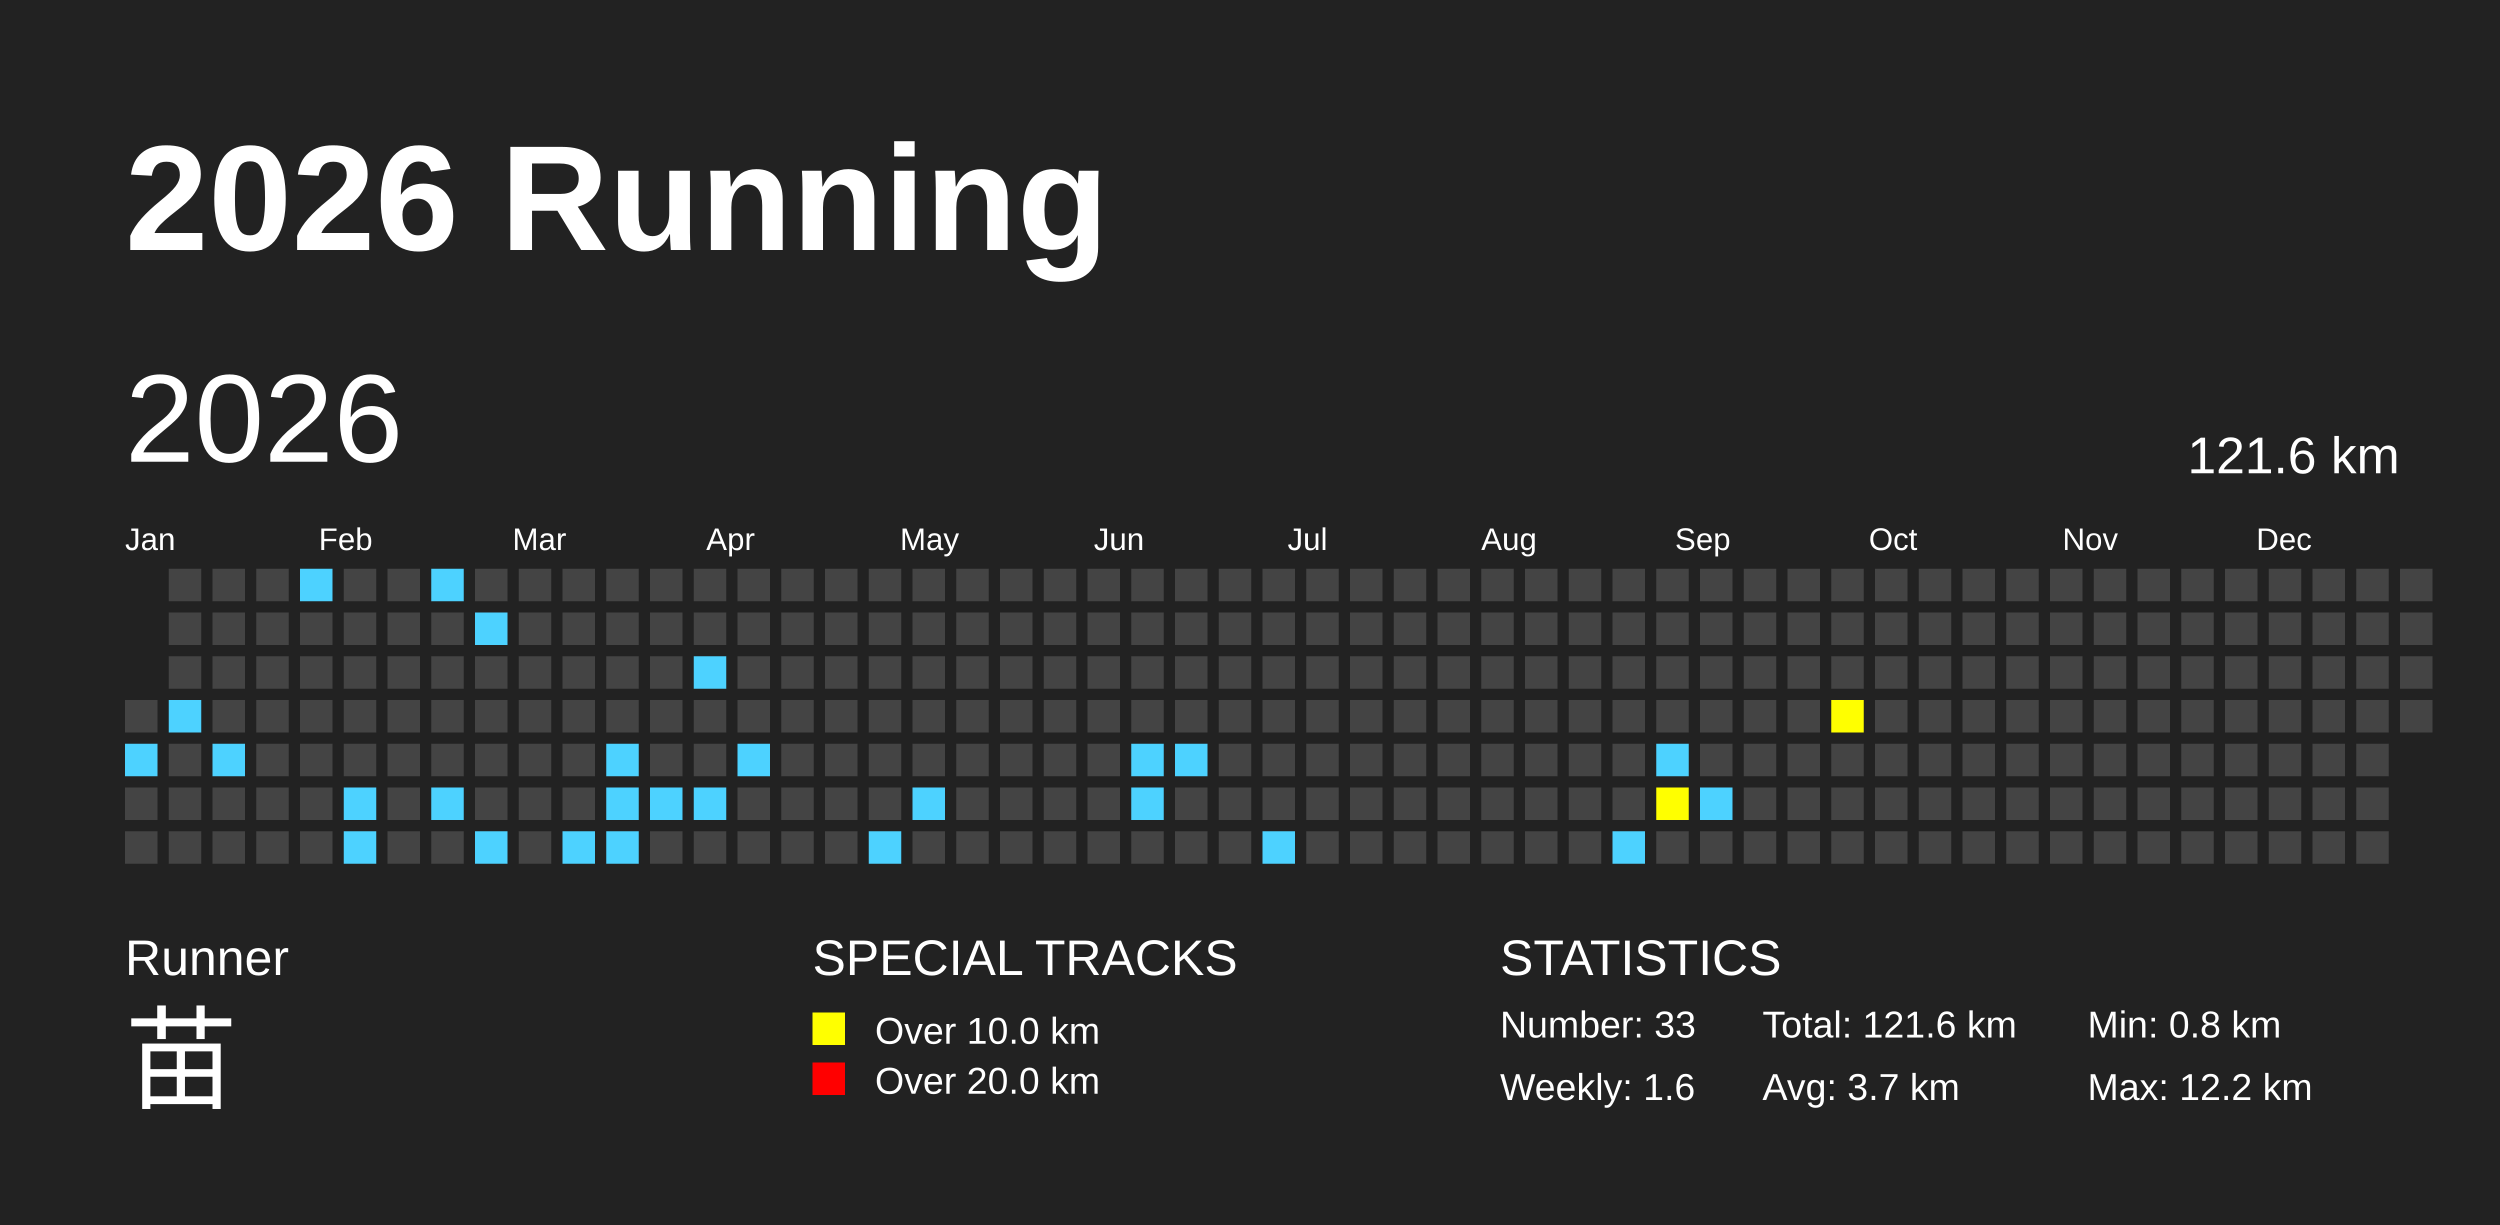
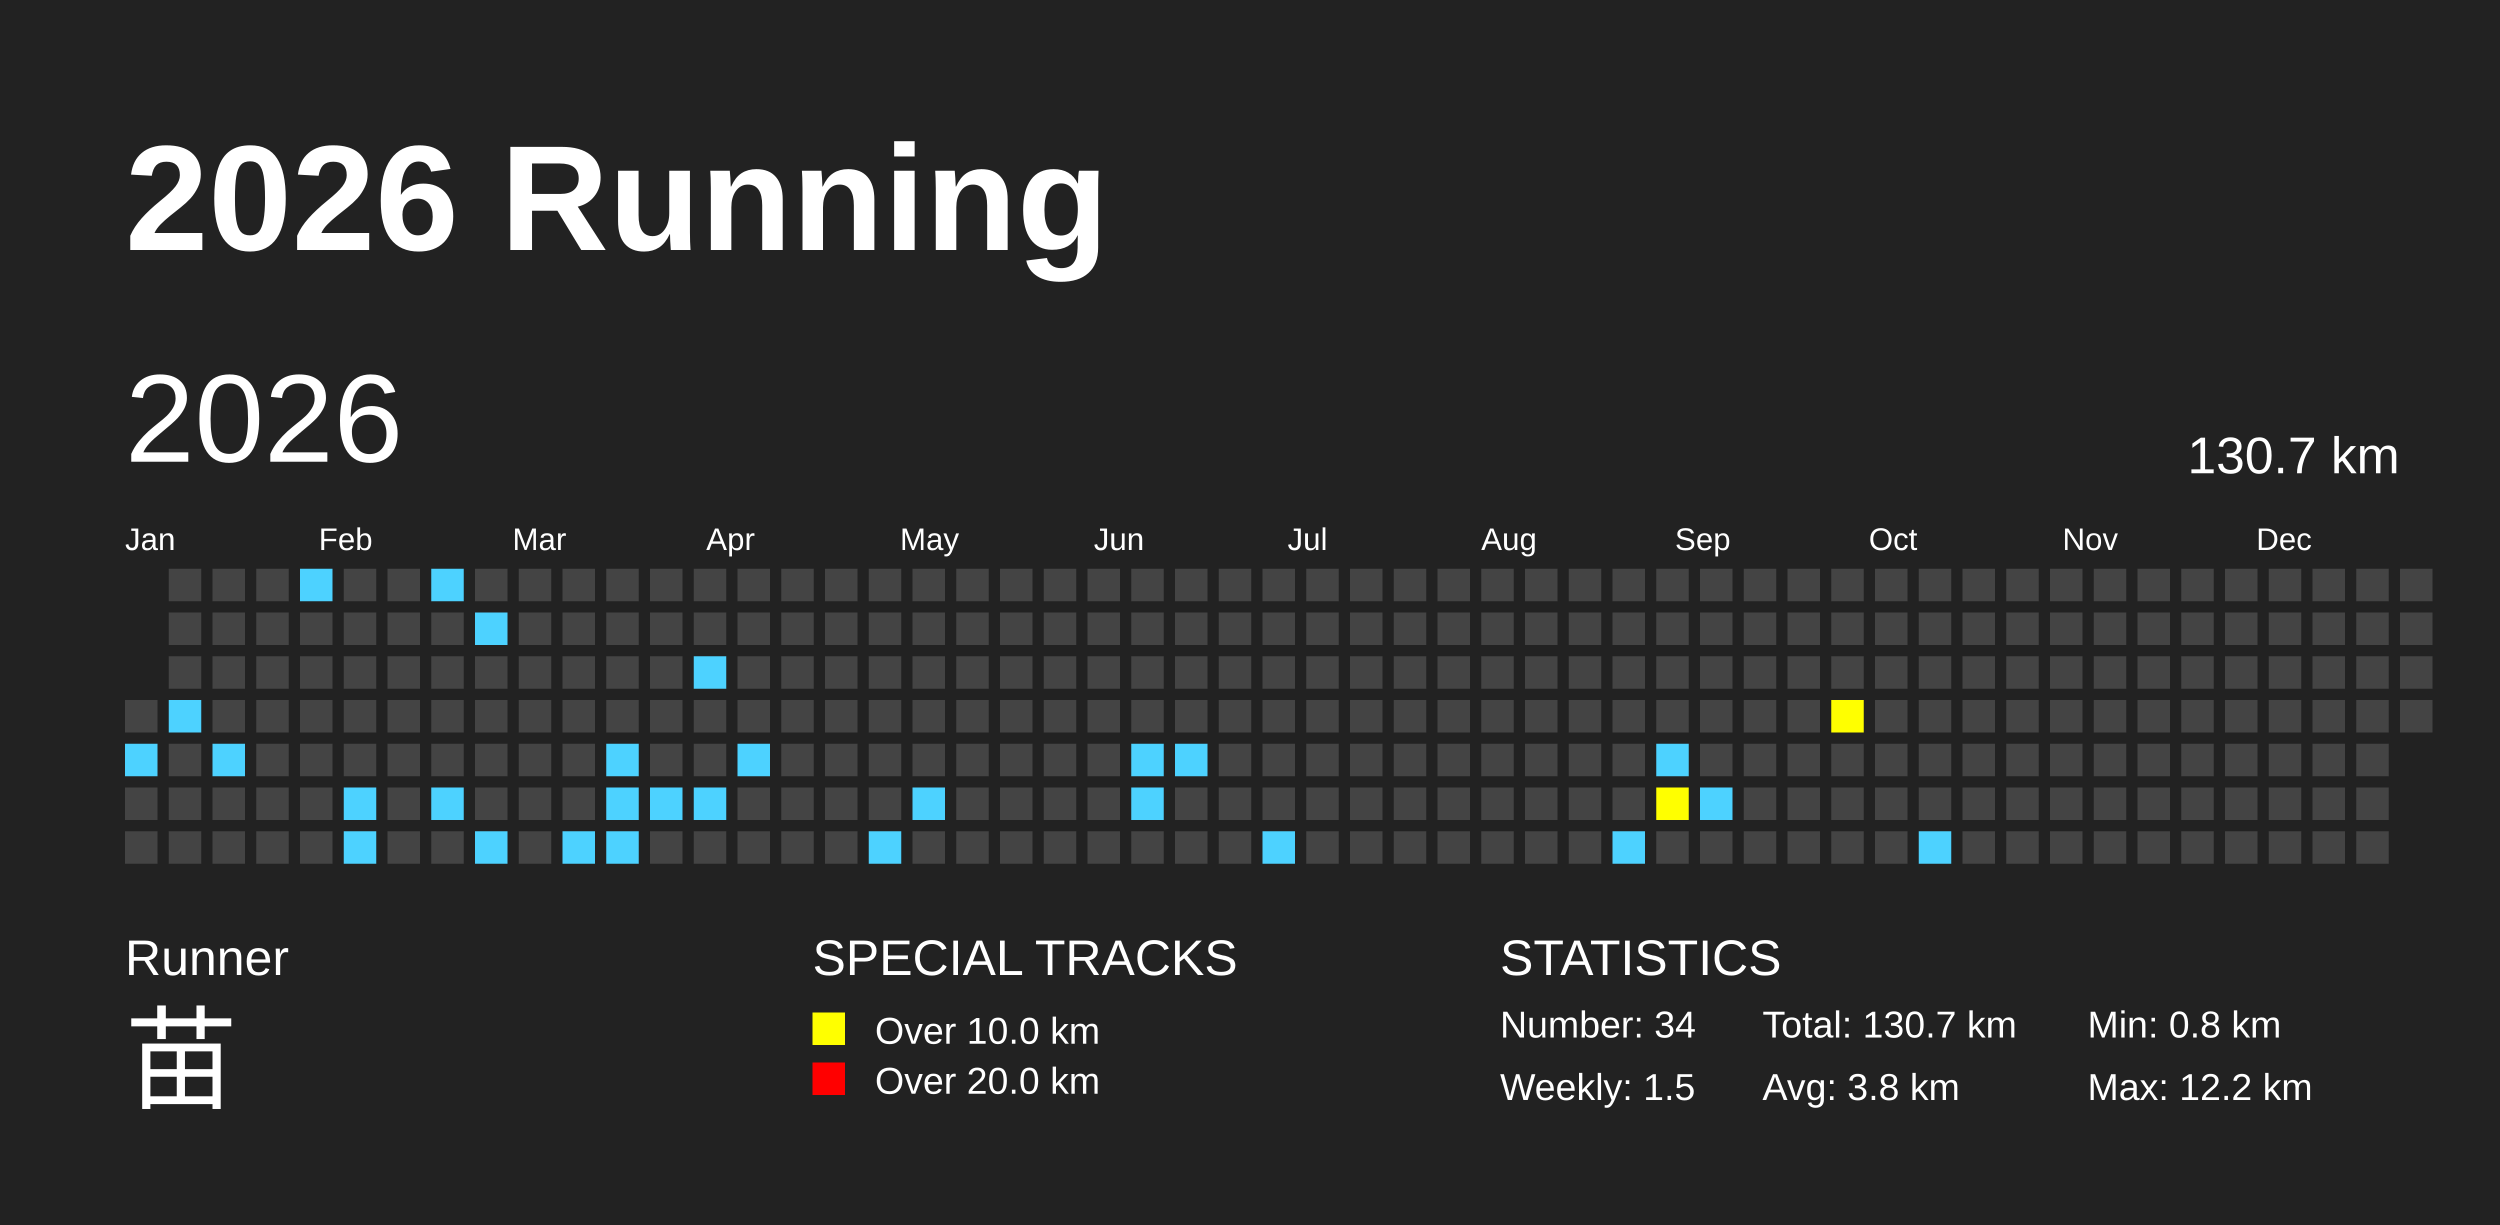
<svg xmlns="http://www.w3.org/2000/svg" baseProfile="full" height="98mm" version="1.1" viewBox="0,0,200,98" width="200mm">
  <defs />
  <rect fill="#222222" height="98" width="200" x="0" y="0" />
  <text fill="#FFFFFF" style="font-size:12px; font-family:Arial; font-weight:bold;" x="10" y="20">2026 Running</text>
  <text fill="#FFFFFF" style="font-size:4px; font-family:Arial" x="10" y="78">Runner</text>
  <text fill="#FFFFFF" style="font-size:9px; font-family:Arial" x="10" y="88">苗</text>
  <text fill="#FFFFFF" style="font-size:4px; font-family:Arial" x="65" y="78">SPECIAL TRACKS</text>
  <rect fill="yellow" height="2.6" width="2.6" x="65" y="81" />
  <text fill="#FFFFFF" style="font-size:3px; font-family:Arial" x="70" y="83.5">Over 10.0 km</text>
  <rect fill="red" height="2.6" width="2.6" x="65" y="85" />
  <text fill="#FFFFFF" style="font-size:3px; font-family:Arial" x="70" y="87.5">Over 20.0 km</text>
  <text fill="#FFFFFF" style="font-size:4px; font-family:Arial" x="120" y="78">STATISTICS</text>
-   <text fill="#FFFFFF" style="font-size:3px; font-family:Arial" x="120" y="83">Number: 33</text>
-   <text fill="#FFFFFF" style="font-size:3px; font-family:Arial" x="120" y="88">Weekly: 1.6</text>
-   <text fill="#FFFFFF" style="font-size:3px; font-family:Arial" x="141" y="83">Total: 121.6 km</text>
-   <text fill="#FFFFFF" style="font-size:3px; font-family:Arial" x="141" y="88">Avg: 3.7 km</text>
+   <text fill="#FFFFFF" style="font-size:3px; font-family:Arial" x="120" y="83">Number: 34</text>
+   <text fill="#FFFFFF" style="font-size:3px; font-family:Arial" x="120" y="88">Weekly: 1.5</text>
+   <text fill="#FFFFFF" style="font-size:3px; font-family:Arial" x="141" y="83">Total: 130.7 km</text>
+   <text fill="#FFFFFF" style="font-size:3px; font-family:Arial" x="141" y="88">Avg: 3.8 km</text>
  <text fill="#FFFFFF" style="font-size:3px; font-family:Arial" x="167" y="83">Min: 0.8 km</text>
  <text fill="#FFFFFF" style="font-size:3px; font-family:Arial" x="167" y="88">Max: 12.2 km</text>
  <text dominant-baseline="hanging" fill="#FFFFFF" style="font-size:10.0px; font-family:Arial;" x="10" y="30">2026</text>
-   <text dominant-baseline="hanging" fill="#FFFFFF" style="font-size:4.125px; font-family:Arial;" x="175" y="35">121.6 km</text>
+   <text dominant-baseline="hanging" fill="#FFFFFF" style="font-size:4.125px; font-family:Arial;" x="175" y="35">130.7 km</text>
  <text fill="#FFFFFF" style="font-size:2.5px; font-family:Arial" x="10.0" y="44">Jan</text>
  <text fill="#FFFFFF" style="font-size:2.5px; font-family:Arial" x="25.5" y="44">Feb</text>
  <text fill="#FFFFFF" style="font-size:2.5px; font-family:Arial" x="41.0" y="44">Mar</text>
  <text fill="#FFFFFF" style="font-size:2.5px; font-family:Arial" x="56.5" y="44">Apr</text>
  <text fill="#FFFFFF" style="font-size:2.5px; font-family:Arial" x="72.0" y="44">May</text>
  <text fill="#FFFFFF" style="font-size:2.5px; font-family:Arial" x="87.5" y="44">Jun</text>
  <text fill="#FFFFFF" style="font-size:2.5px; font-family:Arial" x="103.0" y="44">Jul</text>
  <text fill="#FFFFFF" style="font-size:2.5px; font-family:Arial" x="118.5" y="44">Aug</text>
  <text fill="#FFFFFF" style="font-size:2.5px; font-family:Arial" x="134.0" y="44">Sep</text>
  <text fill="#FFFFFF" style="font-size:2.5px; font-family:Arial" x="149.5" y="44">Oct</text>
  <text fill="#FFFFFF" style="font-size:2.5px; font-family:Arial" x="165.0" y="44">Nov</text>
  <text fill="#FFFFFF" style="font-size:2.5px; font-family:Arial" x="180.5" y="44">Dec</text>
  <rect fill="#444444" height="2.6" width="2.6" x="10.0" y="56.0" />
  <rect fill="#4DD2FF" height="2.6" width="2.6" x="10.0" y="59.5" />
  <rect fill="#444444" height="2.6" width="2.6" x="10.0" y="63.0" />
  <rect fill="#444444" height="2.6" width="2.6" x="10.0" y="66.5" />
  <rect fill="#444444" height="2.6" width="2.6" x="13.5" y="45.5" />
  <rect fill="#444444" height="2.6" width="2.6" x="13.5" y="49.0" />
  <rect fill="#444444" height="2.6" width="2.6" x="13.5" y="52.5" />
  <rect fill="#4DD2FF" height="2.6" width="2.6" x="13.5" y="56.0" />
  <rect fill="#444444" height="2.6" width="2.6" x="13.5" y="59.5" />
  <rect fill="#444444" height="2.6" width="2.6" x="13.5" y="63.0" />
  <rect fill="#444444" height="2.6" width="2.6" x="13.5" y="66.5" />
  <rect fill="#444444" height="2.6" width="2.6" x="17.0" y="45.5" />
  <rect fill="#444444" height="2.6" width="2.6" x="17.0" y="49.0" />
  <rect fill="#444444" height="2.6" width="2.6" x="17.0" y="52.5" />
  <rect fill="#444444" height="2.6" width="2.6" x="17.0" y="56.0" />
  <rect fill="#4DD2FF" height="2.6" width="2.6" x="17.0" y="59.5" />
  <rect fill="#444444" height="2.6" width="2.6" x="17.0" y="63.0" />
  <rect fill="#444444" height="2.6" width="2.6" x="17.0" y="66.5" />
  <rect fill="#444444" height="2.6" width="2.6" x="20.5" y="45.5" />
  <rect fill="#444444" height="2.6" width="2.6" x="20.5" y="49.0" />
  <rect fill="#444444" height="2.6" width="2.6" x="20.5" y="52.5" />
  <rect fill="#444444" height="2.6" width="2.6" x="20.5" y="56.0" />
  <rect fill="#444444" height="2.6" width="2.6" x="20.5" y="59.5" />
  <rect fill="#444444" height="2.6" width="2.6" x="20.5" y="63.0" />
  <rect fill="#444444" height="2.6" width="2.6" x="20.5" y="66.5" />
  <rect fill="#4DD2FF" height="2.6" width="2.6" x="24.0" y="45.5" />
  <rect fill="#444444" height="2.6" width="2.6" x="24.0" y="49.0" />
  <rect fill="#444444" height="2.6" width="2.6" x="24.0" y="52.5" />
  <rect fill="#444444" height="2.6" width="2.6" x="24.0" y="56.0" />
  <rect fill="#444444" height="2.6" width="2.6" x="24.0" y="59.5" />
  <rect fill="#444444" height="2.6" width="2.6" x="24.0" y="63.0" />
  <rect fill="#444444" height="2.6" width="2.6" x="24.0" y="66.5" />
  <rect fill="#444444" height="2.6" width="2.6" x="27.5" y="45.5" />
  <rect fill="#444444" height="2.6" width="2.6" x="27.5" y="49.0" />
  <rect fill="#444444" height="2.6" width="2.6" x="27.5" y="52.5" />
  <rect fill="#444444" height="2.6" width="2.6" x="27.5" y="56.0" />
  <rect fill="#444444" height="2.6" width="2.6" x="27.5" y="59.5" />
  <rect fill="#4DD2FF" height="2.6" width="2.6" x="27.5" y="63.0" />
  <rect fill="#4DD2FF" height="2.6" width="2.6" x="27.5" y="66.5" />
  <rect fill="#444444" height="2.6" width="2.6" x="31.0" y="45.5" />
  <rect fill="#444444" height="2.6" width="2.6" x="31.0" y="49.0" />
  <rect fill="#444444" height="2.6" width="2.6" x="31.0" y="52.5" />
  <rect fill="#444444" height="2.6" width="2.6" x="31.0" y="56.0" />
  <rect fill="#444444" height="2.6" width="2.6" x="31.0" y="59.5" />
  <rect fill="#444444" height="2.6" width="2.6" x="31.0" y="63.0" />
  <rect fill="#444444" height="2.6" width="2.6" x="31.0" y="66.5" />
  <rect fill="#4DD2FF" height="2.6" width="2.6" x="34.5" y="45.5" />
  <rect fill="#444444" height="2.6" width="2.6" x="34.5" y="49.0" />
  <rect fill="#444444" height="2.6" width="2.6" x="34.5" y="52.5" />
  <rect fill="#444444" height="2.6" width="2.6" x="34.5" y="56.0" />
  <rect fill="#444444" height="2.6" width="2.6" x="34.5" y="59.5" />
  <rect fill="#4DD2FF" height="2.6" width="2.6" x="34.5" y="63.0" />
  <rect fill="#444444" height="2.6" width="2.6" x="34.5" y="66.5" />
  <rect fill="#444444" height="2.6" width="2.6" x="38.0" y="45.5" />
  <rect fill="#4DD2FF" height="2.6" width="2.6" x="38.0" y="49.0" />
  <rect fill="#444444" height="2.6" width="2.6" x="38.0" y="52.5" />
  <rect fill="#444444" height="2.6" width="2.6" x="38.0" y="56.0" />
  <rect fill="#444444" height="2.6" width="2.6" x="38.0" y="59.5" />
  <rect fill="#444444" height="2.6" width="2.6" x="38.0" y="63.0" />
  <rect fill="#4DD2FF" height="2.6" width="2.6" x="38.0" y="66.5" />
  <rect fill="#444444" height="2.6" width="2.6" x="41.5" y="45.5" />
  <rect fill="#444444" height="2.6" width="2.6" x="41.5" y="49.0" />
  <rect fill="#444444" height="2.6" width="2.6" x="41.5" y="52.5" />
  <rect fill="#444444" height="2.6" width="2.6" x="41.5" y="56.0" />
  <rect fill="#444444" height="2.6" width="2.6" x="41.5" y="59.5" />
  <rect fill="#444444" height="2.6" width="2.6" x="41.5" y="63.0" />
  <rect fill="#444444" height="2.6" width="2.6" x="41.5" y="66.5" />
  <rect fill="#444444" height="2.6" width="2.6" x="45.0" y="45.5" />
  <rect fill="#444444" height="2.6" width="2.6" x="45.0" y="49.0" />
  <rect fill="#444444" height="2.6" width="2.6" x="45.0" y="52.5" />
  <rect fill="#444444" height="2.6" width="2.6" x="45.0" y="56.0" />
  <rect fill="#444444" height="2.6" width="2.6" x="45.0" y="59.5" />
  <rect fill="#444444" height="2.6" width="2.6" x="45.0" y="63.0" />
  <rect fill="#4DD2FF" height="2.6" width="2.6" x="45.0" y="66.5" />
  <rect fill="#444444" height="2.6" width="2.6" x="48.5" y="45.5" />
  <rect fill="#444444" height="2.6" width="2.6" x="48.5" y="49.0" />
  <rect fill="#444444" height="2.6" width="2.6" x="48.5" y="52.5" />
  <rect fill="#444444" height="2.6" width="2.6" x="48.5" y="56.0" />
  <rect fill="#4DD2FF" height="2.6" width="2.6" x="48.5" y="59.5" />
  <rect fill="#4DD2FF" height="2.6" width="2.6" x="48.5" y="63.0" />
  <rect fill="#4DD2FF" height="2.6" width="2.6" x="48.5" y="66.5" />
  <rect fill="#444444" height="2.6" width="2.6" x="52.0" y="45.5" />
  <rect fill="#444444" height="2.6" width="2.6" x="52.0" y="49.0" />
  <rect fill="#444444" height="2.6" width="2.6" x="52.0" y="52.5" />
  <rect fill="#444444" height="2.6" width="2.6" x="52.0" y="56.0" />
  <rect fill="#444444" height="2.6" width="2.6" x="52.0" y="59.5" />
  <rect fill="#4DD2FF" height="2.6" width="2.6" x="52.0" y="63.0" />
  <rect fill="#444444" height="2.6" width="2.6" x="52.0" y="66.5" />
  <rect fill="#444444" height="2.6" width="2.6" x="55.5" y="45.5" />
  <rect fill="#444444" height="2.6" width="2.6" x="55.5" y="49.0" />
  <rect fill="#4DD2FF" height="2.6" width="2.6" x="55.5" y="52.5" />
  <rect fill="#444444" height="2.6" width="2.6" x="55.5" y="56.0" />
  <rect fill="#444444" height="2.6" width="2.6" x="55.5" y="59.5" />
  <rect fill="#4DD2FF" height="2.6" width="2.6" x="55.5" y="63.0" />
  <rect fill="#444444" height="2.6" width="2.6" x="55.5" y="66.5" />
  <rect fill="#444444" height="2.6" width="2.6" x="59.0" y="45.5" />
  <rect fill="#444444" height="2.6" width="2.6" x="59.0" y="49.0" />
  <rect fill="#444444" height="2.6" width="2.6" x="59.0" y="52.5" />
  <rect fill="#444444" height="2.6" width="2.6" x="59.0" y="56.0" />
  <rect fill="#4DD2FF" height="2.6" width="2.6" x="59.0" y="59.5" />
  <rect fill="#444444" height="2.6" width="2.6" x="59.0" y="63.0" />
  <rect fill="#444444" height="2.6" width="2.6" x="59.0" y="66.5" />
  <rect fill="#444444" height="2.6" width="2.6" x="62.5" y="45.5" />
  <rect fill="#444444" height="2.6" width="2.6" x="62.5" y="49.0" />
  <rect fill="#444444" height="2.6" width="2.6" x="62.5" y="52.5" />
  <rect fill="#444444" height="2.6" width="2.6" x="62.5" y="56.0" />
  <rect fill="#444444" height="2.6" width="2.6" x="62.5" y="59.5" />
  <rect fill="#444444" height="2.6" width="2.6" x="62.5" y="63.0" />
  <rect fill="#444444" height="2.6" width="2.6" x="62.5" y="66.5" />
  <rect fill="#444444" height="2.6" width="2.6" x="66.0" y="45.5" />
  <rect fill="#444444" height="2.6" width="2.6" x="66.0" y="49.0" />
  <rect fill="#444444" height="2.6" width="2.6" x="66.0" y="52.5" />
  <rect fill="#444444" height="2.6" width="2.6" x="66.0" y="56.0" />
  <rect fill="#444444" height="2.6" width="2.6" x="66.0" y="59.5" />
  <rect fill="#444444" height="2.6" width="2.6" x="66.0" y="63.0" />
  <rect fill="#444444" height="2.6" width="2.6" x="66.0" y="66.5" />
  <rect fill="#444444" height="2.6" width="2.6" x="69.5" y="45.5" />
  <rect fill="#444444" height="2.6" width="2.6" x="69.5" y="49.0" />
  <rect fill="#444444" height="2.6" width="2.6" x="69.5" y="52.5" />
  <rect fill="#444444" height="2.6" width="2.6" x="69.5" y="56.0" />
  <rect fill="#444444" height="2.6" width="2.6" x="69.5" y="59.5" />
  <rect fill="#444444" height="2.6" width="2.6" x="69.5" y="63.0" />
  <rect fill="#4DD2FF" height="2.6" width="2.6" x="69.5" y="66.5" />
  <rect fill="#444444" height="2.6" width="2.6" x="73.0" y="45.5" />
  <rect fill="#444444" height="2.6" width="2.6" x="73.0" y="49.0" />
  <rect fill="#444444" height="2.6" width="2.6" x="73.0" y="52.5" />
  <rect fill="#444444" height="2.6" width="2.6" x="73.0" y="56.0" />
  <rect fill="#444444" height="2.6" width="2.6" x="73.0" y="59.5" />
  <rect fill="#4DD2FF" height="2.6" width="2.6" x="73.0" y="63.0" />
  <rect fill="#444444" height="2.6" width="2.6" x="73.0" y="66.5" />
  <rect fill="#444444" height="2.6" width="2.6" x="76.5" y="45.5" />
  <rect fill="#444444" height="2.6" width="2.6" x="76.5" y="49.0" />
  <rect fill="#444444" height="2.6" width="2.6" x="76.5" y="52.5" />
  <rect fill="#444444" height="2.6" width="2.6" x="76.5" y="56.0" />
  <rect fill="#444444" height="2.6" width="2.6" x="76.5" y="59.5" />
  <rect fill="#444444" height="2.6" width="2.6" x="76.5" y="63.0" />
  <rect fill="#444444" height="2.6" width="2.6" x="76.5" y="66.5" />
  <rect fill="#444444" height="2.6" width="2.6" x="80.0" y="45.5" />
  <rect fill="#444444" height="2.6" width="2.6" x="80.0" y="49.0" />
  <rect fill="#444444" height="2.6" width="2.6" x="80.0" y="52.5" />
  <rect fill="#444444" height="2.6" width="2.6" x="80.0" y="56.0" />
  <rect fill="#444444" height="2.6" width="2.6" x="80.0" y="59.5" />
  <rect fill="#444444" height="2.6" width="2.6" x="80.0" y="63.0" />
  <rect fill="#444444" height="2.6" width="2.6" x="80.0" y="66.5" />
  <rect fill="#444444" height="2.6" width="2.6" x="83.5" y="45.5" />
  <rect fill="#444444" height="2.6" width="2.6" x="83.5" y="49.0" />
  <rect fill="#444444" height="2.6" width="2.6" x="83.5" y="52.5" />
  <rect fill="#444444" height="2.6" width="2.6" x="83.5" y="56.0" />
  <rect fill="#444444" height="2.6" width="2.6" x="83.5" y="59.5" />
  <rect fill="#444444" height="2.6" width="2.6" x="83.5" y="63.0" />
  <rect fill="#444444" height="2.6" width="2.6" x="83.5" y="66.5" />
  <rect fill="#444444" height="2.6" width="2.6" x="87.0" y="45.5" />
  <rect fill="#444444" height="2.6" width="2.6" x="87.0" y="49.0" />
  <rect fill="#444444" height="2.6" width="2.6" x="87.0" y="52.5" />
  <rect fill="#444444" height="2.6" width="2.6" x="87.0" y="56.0" />
  <rect fill="#444444" height="2.6" width="2.6" x="87.0" y="59.5" />
  <rect fill="#444444" height="2.6" width="2.6" x="87.0" y="63.0" />
  <rect fill="#444444" height="2.6" width="2.6" x="87.0" y="66.5" />
  <rect fill="#444444" height="2.6" width="2.6" x="90.5" y="45.5" />
  <rect fill="#444444" height="2.6" width="2.6" x="90.5" y="49.0" />
  <rect fill="#444444" height="2.6" width="2.6" x="90.5" y="52.5" />
  <rect fill="#444444" height="2.6" width="2.6" x="90.5" y="56.0" />
  <rect fill="#4DD2FF" height="2.6" width="2.6" x="90.5" y="59.5" />
  <rect fill="#4DD2FF" height="2.6" width="2.6" x="90.5" y="63.0" />
  <rect fill="#444444" height="2.6" width="2.6" x="90.5" y="66.5" />
  <rect fill="#444444" height="2.6" width="2.6" x="94.0" y="45.5" />
  <rect fill="#444444" height="2.6" width="2.6" x="94.0" y="49.0" />
  <rect fill="#444444" height="2.6" width="2.6" x="94.0" y="52.5" />
  <rect fill="#444444" height="2.6" width="2.6" x="94.0" y="56.0" />
  <rect fill="#4DD2FF" height="2.6" width="2.6" x="94.0" y="59.5" />
  <rect fill="#444444" height="2.6" width="2.6" x="94.0" y="63.0" />
  <rect fill="#444444" height="2.6" width="2.6" x="94.0" y="66.5" />
  <rect fill="#444444" height="2.6" width="2.6" x="97.5" y="45.5" />
  <rect fill="#444444" height="2.6" width="2.6" x="97.5" y="49.0" />
  <rect fill="#444444" height="2.6" width="2.6" x="97.5" y="52.5" />
  <rect fill="#444444" height="2.6" width="2.6" x="97.5" y="56.0" />
  <rect fill="#444444" height="2.6" width="2.6" x="97.5" y="59.5" />
  <rect fill="#444444" height="2.6" width="2.6" x="97.5" y="63.0" />
  <rect fill="#444444" height="2.6" width="2.6" x="97.5" y="66.5" />
  <rect fill="#444444" height="2.6" width="2.6" x="101.0" y="45.5" />
  <rect fill="#444444" height="2.6" width="2.6" x="101.0" y="49.0" />
  <rect fill="#444444" height="2.6" width="2.6" x="101.0" y="52.5" />
  <rect fill="#444444" height="2.6" width="2.6" x="101.0" y="56.0" />
  <rect fill="#444444" height="2.6" width="2.6" x="101.0" y="59.5" />
  <rect fill="#444444" height="2.6" width="2.6" x="101.0" y="63.0" />
  <rect fill="#4DD2FF" height="2.6" width="2.6" x="101.0" y="66.5" />
  <rect fill="#444444" height="2.6" width="2.6" x="104.5" y="45.5" />
  <rect fill="#444444" height="2.6" width="2.6" x="104.5" y="49.0" />
  <rect fill="#444444" height="2.6" width="2.6" x="104.5" y="52.5" />
  <rect fill="#444444" height="2.6" width="2.6" x="104.5" y="56.0" />
  <rect fill="#444444" height="2.6" width="2.6" x="104.5" y="59.5" />
  <rect fill="#444444" height="2.6" width="2.6" x="104.5" y="63.0" />
  <rect fill="#444444" height="2.6" width="2.6" x="104.5" y="66.5" />
  <rect fill="#444444" height="2.6" width="2.6" x="108.0" y="45.5" />
  <rect fill="#444444" height="2.6" width="2.6" x="108.0" y="49.0" />
  <rect fill="#444444" height="2.6" width="2.6" x="108.0" y="52.5" />
  <rect fill="#444444" height="2.6" width="2.6" x="108.0" y="56.0" />
  <rect fill="#444444" height="2.6" width="2.6" x="108.0" y="59.5" />
  <rect fill="#444444" height="2.6" width="2.6" x="108.0" y="63.0" />
  <rect fill="#444444" height="2.6" width="2.6" x="108.0" y="66.5" />
  <rect fill="#444444" height="2.6" width="2.6" x="111.5" y="45.5" />
  <rect fill="#444444" height="2.6" width="2.6" x="111.5" y="49.0" />
  <rect fill="#444444" height="2.6" width="2.6" x="111.5" y="52.5" />
  <rect fill="#444444" height="2.6" width="2.6" x="111.5" y="56.0" />
  <rect fill="#444444" height="2.6" width="2.6" x="111.5" y="59.5" />
  <rect fill="#444444" height="2.6" width="2.6" x="111.5" y="63.0" />
  <rect fill="#444444" height="2.6" width="2.6" x="111.5" y="66.5" />
  <rect fill="#444444" height="2.6" width="2.6" x="115.0" y="45.5" />
  <rect fill="#444444" height="2.6" width="2.6" x="115.0" y="49.0" />
  <rect fill="#444444" height="2.6" width="2.6" x="115.0" y="52.5" />
  <rect fill="#444444" height="2.6" width="2.6" x="115.0" y="56.0" />
  <rect fill="#444444" height="2.6" width="2.6" x="115.0" y="59.5" />
  <rect fill="#444444" height="2.6" width="2.6" x="115.0" y="63.0" />
  <rect fill="#444444" height="2.6" width="2.6" x="115.0" y="66.5" />
  <rect fill="#444444" height="2.6" width="2.6" x="118.5" y="45.5" />
  <rect fill="#444444" height="2.6" width="2.6" x="118.5" y="49.0" />
  <rect fill="#444444" height="2.6" width="2.6" x="118.5" y="52.5" />
  <rect fill="#444444" height="2.6" width="2.6" x="118.5" y="56.0" />
  <rect fill="#444444" height="2.6" width="2.6" x="118.5" y="59.5" />
  <rect fill="#444444" height="2.6" width="2.6" x="118.5" y="63.0" />
  <rect fill="#444444" height="2.6" width="2.6" x="118.5" y="66.5" />
  <rect fill="#444444" height="2.6" width="2.6" x="122.0" y="45.5" />
  <rect fill="#444444" height="2.6" width="2.6" x="122.0" y="49.0" />
  <rect fill="#444444" height="2.6" width="2.6" x="122.0" y="52.5" />
  <rect fill="#444444" height="2.6" width="2.6" x="122.0" y="56.0" />
  <rect fill="#444444" height="2.6" width="2.6" x="122.0" y="59.5" />
  <rect fill="#444444" height="2.6" width="2.6" x="122.0" y="63.0" />
  <rect fill="#444444" height="2.6" width="2.6" x="122.0" y="66.5" />
  <rect fill="#444444" height="2.6" width="2.6" x="125.5" y="45.5" />
  <rect fill="#444444" height="2.6" width="2.6" x="125.5" y="49.0" />
  <rect fill="#444444" height="2.6" width="2.6" x="125.5" y="52.5" />
  <rect fill="#444444" height="2.6" width="2.6" x="125.5" y="56.0" />
  <rect fill="#444444" height="2.6" width="2.6" x="125.5" y="59.5" />
  <rect fill="#444444" height="2.6" width="2.6" x="125.5" y="63.0" />
  <rect fill="#444444" height="2.6" width="2.6" x="125.5" y="66.5" />
  <rect fill="#444444" height="2.6" width="2.6" x="129.0" y="45.5" />
  <rect fill="#444444" height="2.6" width="2.6" x="129.0" y="49.0" />
  <rect fill="#444444" height="2.6" width="2.6" x="129.0" y="52.5" />
  <rect fill="#444444" height="2.6" width="2.6" x="129.0" y="56.0" />
  <rect fill="#444444" height="2.6" width="2.6" x="129.0" y="59.5" />
  <rect fill="#444444" height="2.6" width="2.6" x="129.0" y="63.0" />
  <rect fill="#4DD2FF" height="2.6" width="2.6" x="129.0" y="66.5" />
  <rect fill="#444444" height="2.6" width="2.6" x="132.5" y="45.5" />
  <rect fill="#444444" height="2.6" width="2.6" x="132.5" y="49.0" />
  <rect fill="#444444" height="2.6" width="2.6" x="132.5" y="52.5" />
  <rect fill="#444444" height="2.6" width="2.6" x="132.5" y="56.0" />
  <rect fill="#4DD2FF" height="2.6" width="2.6" x="132.5" y="59.5" />
  <rect fill="yellow" height="2.6" width="2.6" x="132.5" y="63.0" />
  <rect fill="#444444" height="2.6" width="2.6" x="132.5" y="66.5" />
  <rect fill="#444444" height="2.6" width="2.6" x="136.0" y="45.5" />
  <rect fill="#444444" height="2.6" width="2.6" x="136.0" y="49.0" />
  <rect fill="#444444" height="2.6" width="2.6" x="136.0" y="52.5" />
  <rect fill="#444444" height="2.6" width="2.6" x="136.0" y="56.0" />
  <rect fill="#444444" height="2.6" width="2.6" x="136.0" y="59.5" />
  <rect fill="#4DD2FF" height="2.6" width="2.6" x="136.0" y="63.0" />
  <rect fill="#444444" height="2.6" width="2.6" x="136.0" y="66.5" />
  <rect fill="#444444" height="2.6" width="2.6" x="139.5" y="45.5" />
  <rect fill="#444444" height="2.6" width="2.6" x="139.5" y="49.0" />
  <rect fill="#444444" height="2.6" width="2.6" x="139.5" y="52.5" />
  <rect fill="#444444" height="2.6" width="2.6" x="139.5" y="56.0" />
  <rect fill="#444444" height="2.6" width="2.6" x="139.5" y="59.5" />
  <rect fill="#444444" height="2.6" width="2.6" x="139.5" y="63.0" />
  <rect fill="#444444" height="2.6" width="2.6" x="139.5" y="66.5" />
  <rect fill="#444444" height="2.6" width="2.6" x="143.0" y="45.5" />
  <rect fill="#444444" height="2.6" width="2.6" x="143.0" y="49.0" />
  <rect fill="#444444" height="2.6" width="2.6" x="143.0" y="52.5" />
  <rect fill="#444444" height="2.6" width="2.6" x="143.0" y="56.0" />
  <rect fill="#444444" height="2.6" width="2.6" x="143.0" y="59.5" />
  <rect fill="#444444" height="2.6" width="2.6" x="143.0" y="63.0" />
  <rect fill="#444444" height="2.6" width="2.6" x="143.0" y="66.5" />
  <rect fill="#444444" height="2.6" width="2.6" x="146.5" y="45.5" />
  <rect fill="#444444" height="2.6" width="2.6" x="146.5" y="49.0" />
  <rect fill="#444444" height="2.6" width="2.6" x="146.5" y="52.5" />
  <rect fill="yellow" height="2.6" width="2.6" x="146.5" y="56.0" />
  <rect fill="#444444" height="2.6" width="2.6" x="146.5" y="59.5" />
  <rect fill="#444444" height="2.6" width="2.6" x="146.5" y="63.0" />
  <rect fill="#444444" height="2.6" width="2.6" x="146.5" y="66.5" />
  <rect fill="#444444" height="2.6" width="2.6" x="150.0" y="45.5" />
  <rect fill="#444444" height="2.6" width="2.6" x="150.0" y="49.0" />
  <rect fill="#444444" height="2.6" width="2.6" x="150.0" y="52.5" />
  <rect fill="#444444" height="2.6" width="2.6" x="150.0" y="56.0" />
  <rect fill="#444444" height="2.6" width="2.6" x="150.0" y="59.5" />
  <rect fill="#444444" height="2.6" width="2.6" x="150.0" y="63.0" />
  <rect fill="#444444" height="2.6" width="2.6" x="150.0" y="66.5" />
  <rect fill="#444444" height="2.6" width="2.6" x="153.5" y="45.5" />
  <rect fill="#444444" height="2.6" width="2.6" x="153.5" y="49.0" />
  <rect fill="#444444" height="2.6" width="2.6" x="153.5" y="52.5" />
  <rect fill="#444444" height="2.6" width="2.6" x="153.5" y="56.0" />
  <rect fill="#444444" height="2.6" width="2.6" x="153.5" y="59.5" />
  <rect fill="#444444" height="2.6" width="2.6" x="153.5" y="63.0" />
-   <rect fill="#444444" height="2.6" width="2.6" x="153.5" y="66.5" />
+   <rect fill="#4DD2FF" height="2.6" width="2.6" x="153.5" y="66.5" />
  <rect fill="#444444" height="2.6" width="2.6" x="157.0" y="45.5" />
  <rect fill="#444444" height="2.6" width="2.6" x="157.0" y="49.0" />
  <rect fill="#444444" height="2.6" width="2.6" x="157.0" y="52.5" />
  <rect fill="#444444" height="2.6" width="2.6" x="157.0" y="56.0" />
  <rect fill="#444444" height="2.6" width="2.6" x="157.0" y="59.5" />
  <rect fill="#444444" height="2.6" width="2.6" x="157.0" y="63.0" />
  <rect fill="#444444" height="2.6" width="2.6" x="157.0" y="66.5" />
  <rect fill="#444444" height="2.6" width="2.6" x="160.5" y="45.5" />
  <rect fill="#444444" height="2.6" width="2.6" x="160.5" y="49.0" />
  <rect fill="#444444" height="2.6" width="2.6" x="160.5" y="52.5" />
  <rect fill="#444444" height="2.6" width="2.6" x="160.5" y="56.0" />
  <rect fill="#444444" height="2.6" width="2.6" x="160.5" y="59.5" />
  <rect fill="#444444" height="2.6" width="2.6" x="160.5" y="63.0" />
  <rect fill="#444444" height="2.6" width="2.6" x="160.5" y="66.5" />
  <rect fill="#444444" height="2.6" width="2.6" x="164.0" y="45.5" />
  <rect fill="#444444" height="2.6" width="2.6" x="164.0" y="49.0" />
  <rect fill="#444444" height="2.6" width="2.6" x="164.0" y="52.5" />
  <rect fill="#444444" height="2.6" width="2.6" x="164.0" y="56.0" />
  <rect fill="#444444" height="2.6" width="2.6" x="164.0" y="59.5" />
  <rect fill="#444444" height="2.6" width="2.6" x="164.0" y="63.0" />
  <rect fill="#444444" height="2.6" width="2.6" x="164.0" y="66.5" />
  <rect fill="#444444" height="2.6" width="2.6" x="167.5" y="45.5" />
  <rect fill="#444444" height="2.6" width="2.6" x="167.5" y="49.0" />
  <rect fill="#444444" height="2.6" width="2.6" x="167.5" y="52.5" />
  <rect fill="#444444" height="2.6" width="2.6" x="167.5" y="56.0" />
  <rect fill="#444444" height="2.6" width="2.6" x="167.5" y="59.5" />
  <rect fill="#444444" height="2.6" width="2.6" x="167.5" y="63.0" />
  <rect fill="#444444" height="2.6" width="2.6" x="167.5" y="66.5" />
  <rect fill="#444444" height="2.6" width="2.6" x="171.0" y="45.5" />
  <rect fill="#444444" height="2.6" width="2.6" x="171.0" y="49.0" />
  <rect fill="#444444" height="2.6" width="2.6" x="171.0" y="52.5" />
  <rect fill="#444444" height="2.6" width="2.6" x="171.0" y="56.0" />
  <rect fill="#444444" height="2.6" width="2.6" x="171.0" y="59.5" />
  <rect fill="#444444" height="2.6" width="2.6" x="171.0" y="63.0" />
  <rect fill="#444444" height="2.6" width="2.6" x="171.0" y="66.5" />
  <rect fill="#444444" height="2.6" width="2.6" x="174.5" y="45.5" />
  <rect fill="#444444" height="2.6" width="2.6" x="174.5" y="49.0" />
  <rect fill="#444444" height="2.6" width="2.6" x="174.5" y="52.5" />
  <rect fill="#444444" height="2.6" width="2.6" x="174.5" y="56.0" />
  <rect fill="#444444" height="2.6" width="2.6" x="174.5" y="59.5" />
  <rect fill="#444444" height="2.6" width="2.6" x="174.5" y="63.0" />
  <rect fill="#444444" height="2.6" width="2.6" x="174.5" y="66.5" />
  <rect fill="#444444" height="2.6" width="2.6" x="178.0" y="45.5" />
  <rect fill="#444444" height="2.6" width="2.6" x="178.0" y="49.0" />
  <rect fill="#444444" height="2.6" width="2.6" x="178.0" y="52.5" />
  <rect fill="#444444" height="2.6" width="2.6" x="178.0" y="56.0" />
  <rect fill="#444444" height="2.6" width="2.6" x="178.0" y="59.5" />
  <rect fill="#444444" height="2.6" width="2.6" x="178.0" y="63.0" />
  <rect fill="#444444" height="2.6" width="2.6" x="178.0" y="66.5" />
  <rect fill="#444444" height="2.6" width="2.6" x="181.5" y="45.5" />
  <rect fill="#444444" height="2.6" width="2.6" x="181.5" y="49.0" />
  <rect fill="#444444" height="2.6" width="2.6" x="181.5" y="52.5" />
  <rect fill="#444444" height="2.6" width="2.6" x="181.5" y="56.0" />
  <rect fill="#444444" height="2.6" width="2.6" x="181.5" y="59.5" />
  <rect fill="#444444" height="2.6" width="2.6" x="181.5" y="63.0" />
  <rect fill="#444444" height="2.6" width="2.6" x="181.5" y="66.5" />
  <rect fill="#444444" height="2.6" width="2.6" x="185.0" y="45.5" />
  <rect fill="#444444" height="2.6" width="2.6" x="185.0" y="49.0" />
  <rect fill="#444444" height="2.6" width="2.6" x="185.0" y="52.5" />
  <rect fill="#444444" height="2.6" width="2.6" x="185.0" y="56.0" />
  <rect fill="#444444" height="2.6" width="2.6" x="185.0" y="59.5" />
  <rect fill="#444444" height="2.6" width="2.6" x="185.0" y="63.0" />
  <rect fill="#444444" height="2.6" width="2.6" x="185.0" y="66.5" />
  <rect fill="#444444" height="2.6" width="2.6" x="188.5" y="45.5" />
  <rect fill="#444444" height="2.6" width="2.6" x="188.5" y="49.0" />
  <rect fill="#444444" height="2.6" width="2.6" x="188.5" y="52.5" />
  <rect fill="#444444" height="2.6" width="2.6" x="188.5" y="56.0" />
  <rect fill="#444444" height="2.6" width="2.6" x="188.5" y="59.5" />
  <rect fill="#444444" height="2.6" width="2.6" x="188.5" y="63.0" />
  <rect fill="#444444" height="2.6" width="2.6" x="188.5" y="66.5" />
  <rect fill="#444444" height="2.6" width="2.6" x="192.0" y="45.5" />
  <rect fill="#444444" height="2.6" width="2.6" x="192.0" y="49.0" />
  <rect fill="#444444" height="2.6" width="2.6" x="192.0" y="52.5" />
  <rect fill="#444444" height="2.6" width="2.6" x="192.0" y="56.0" />
</svg>
